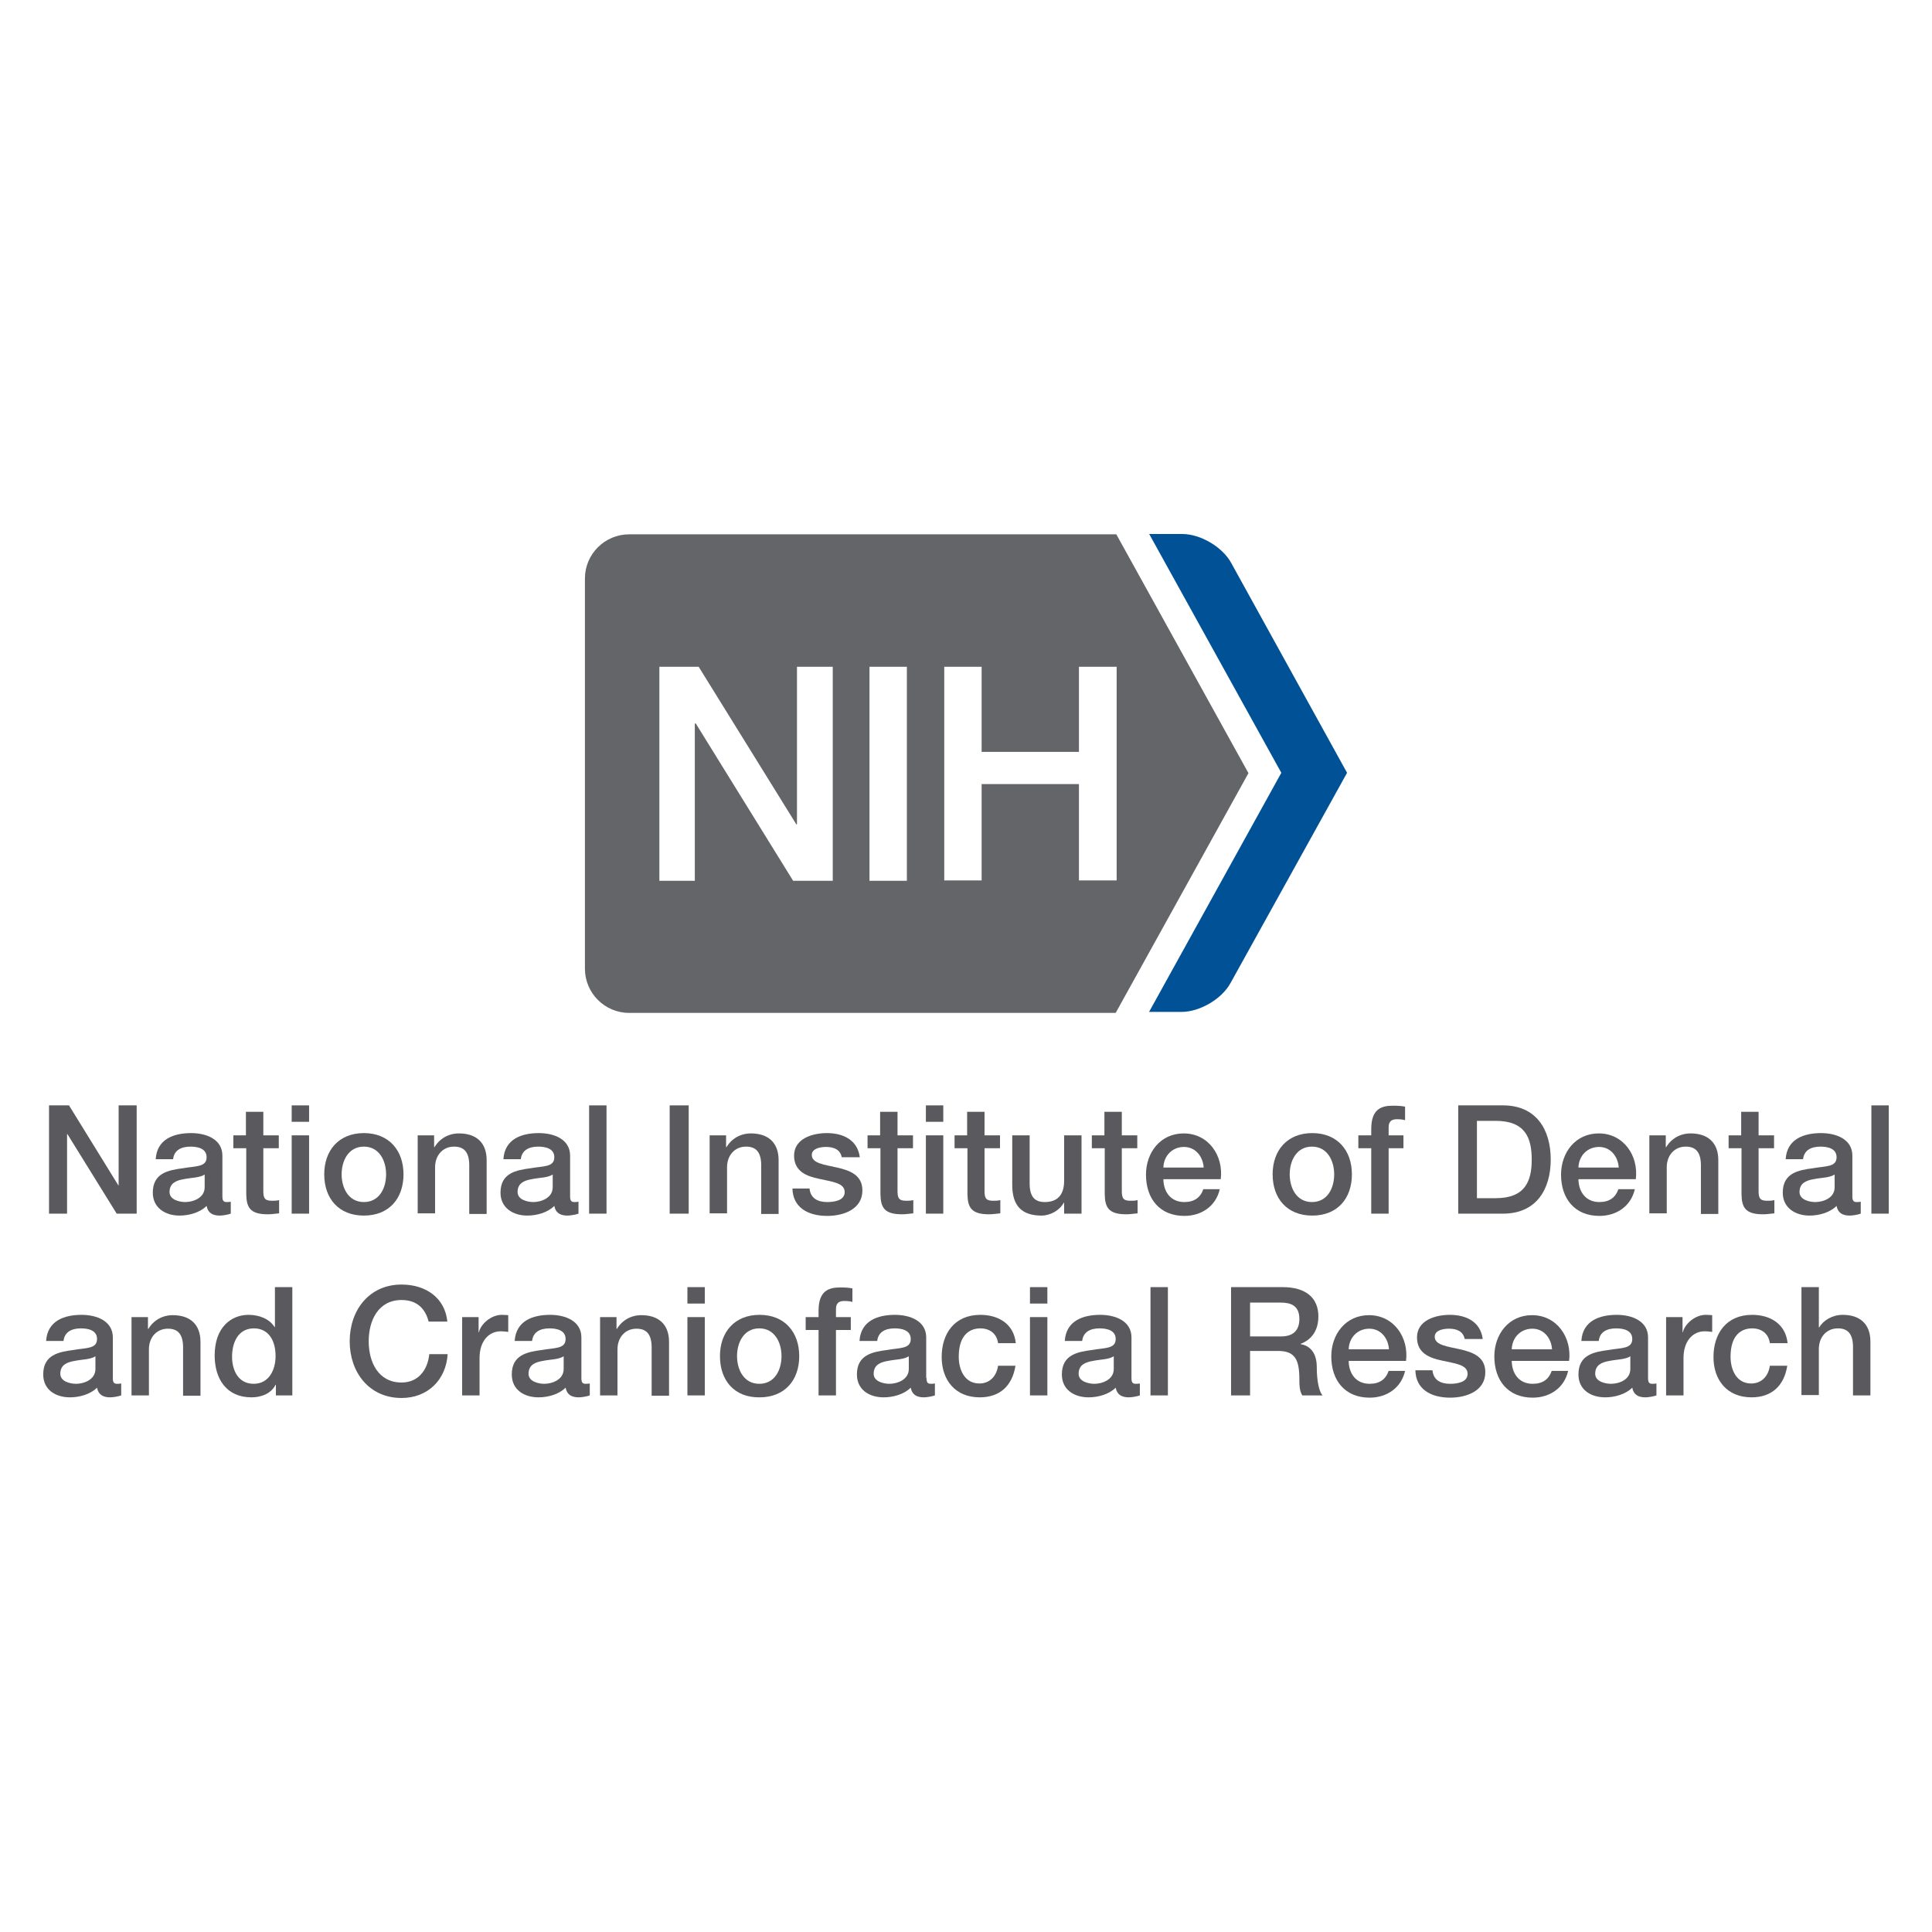
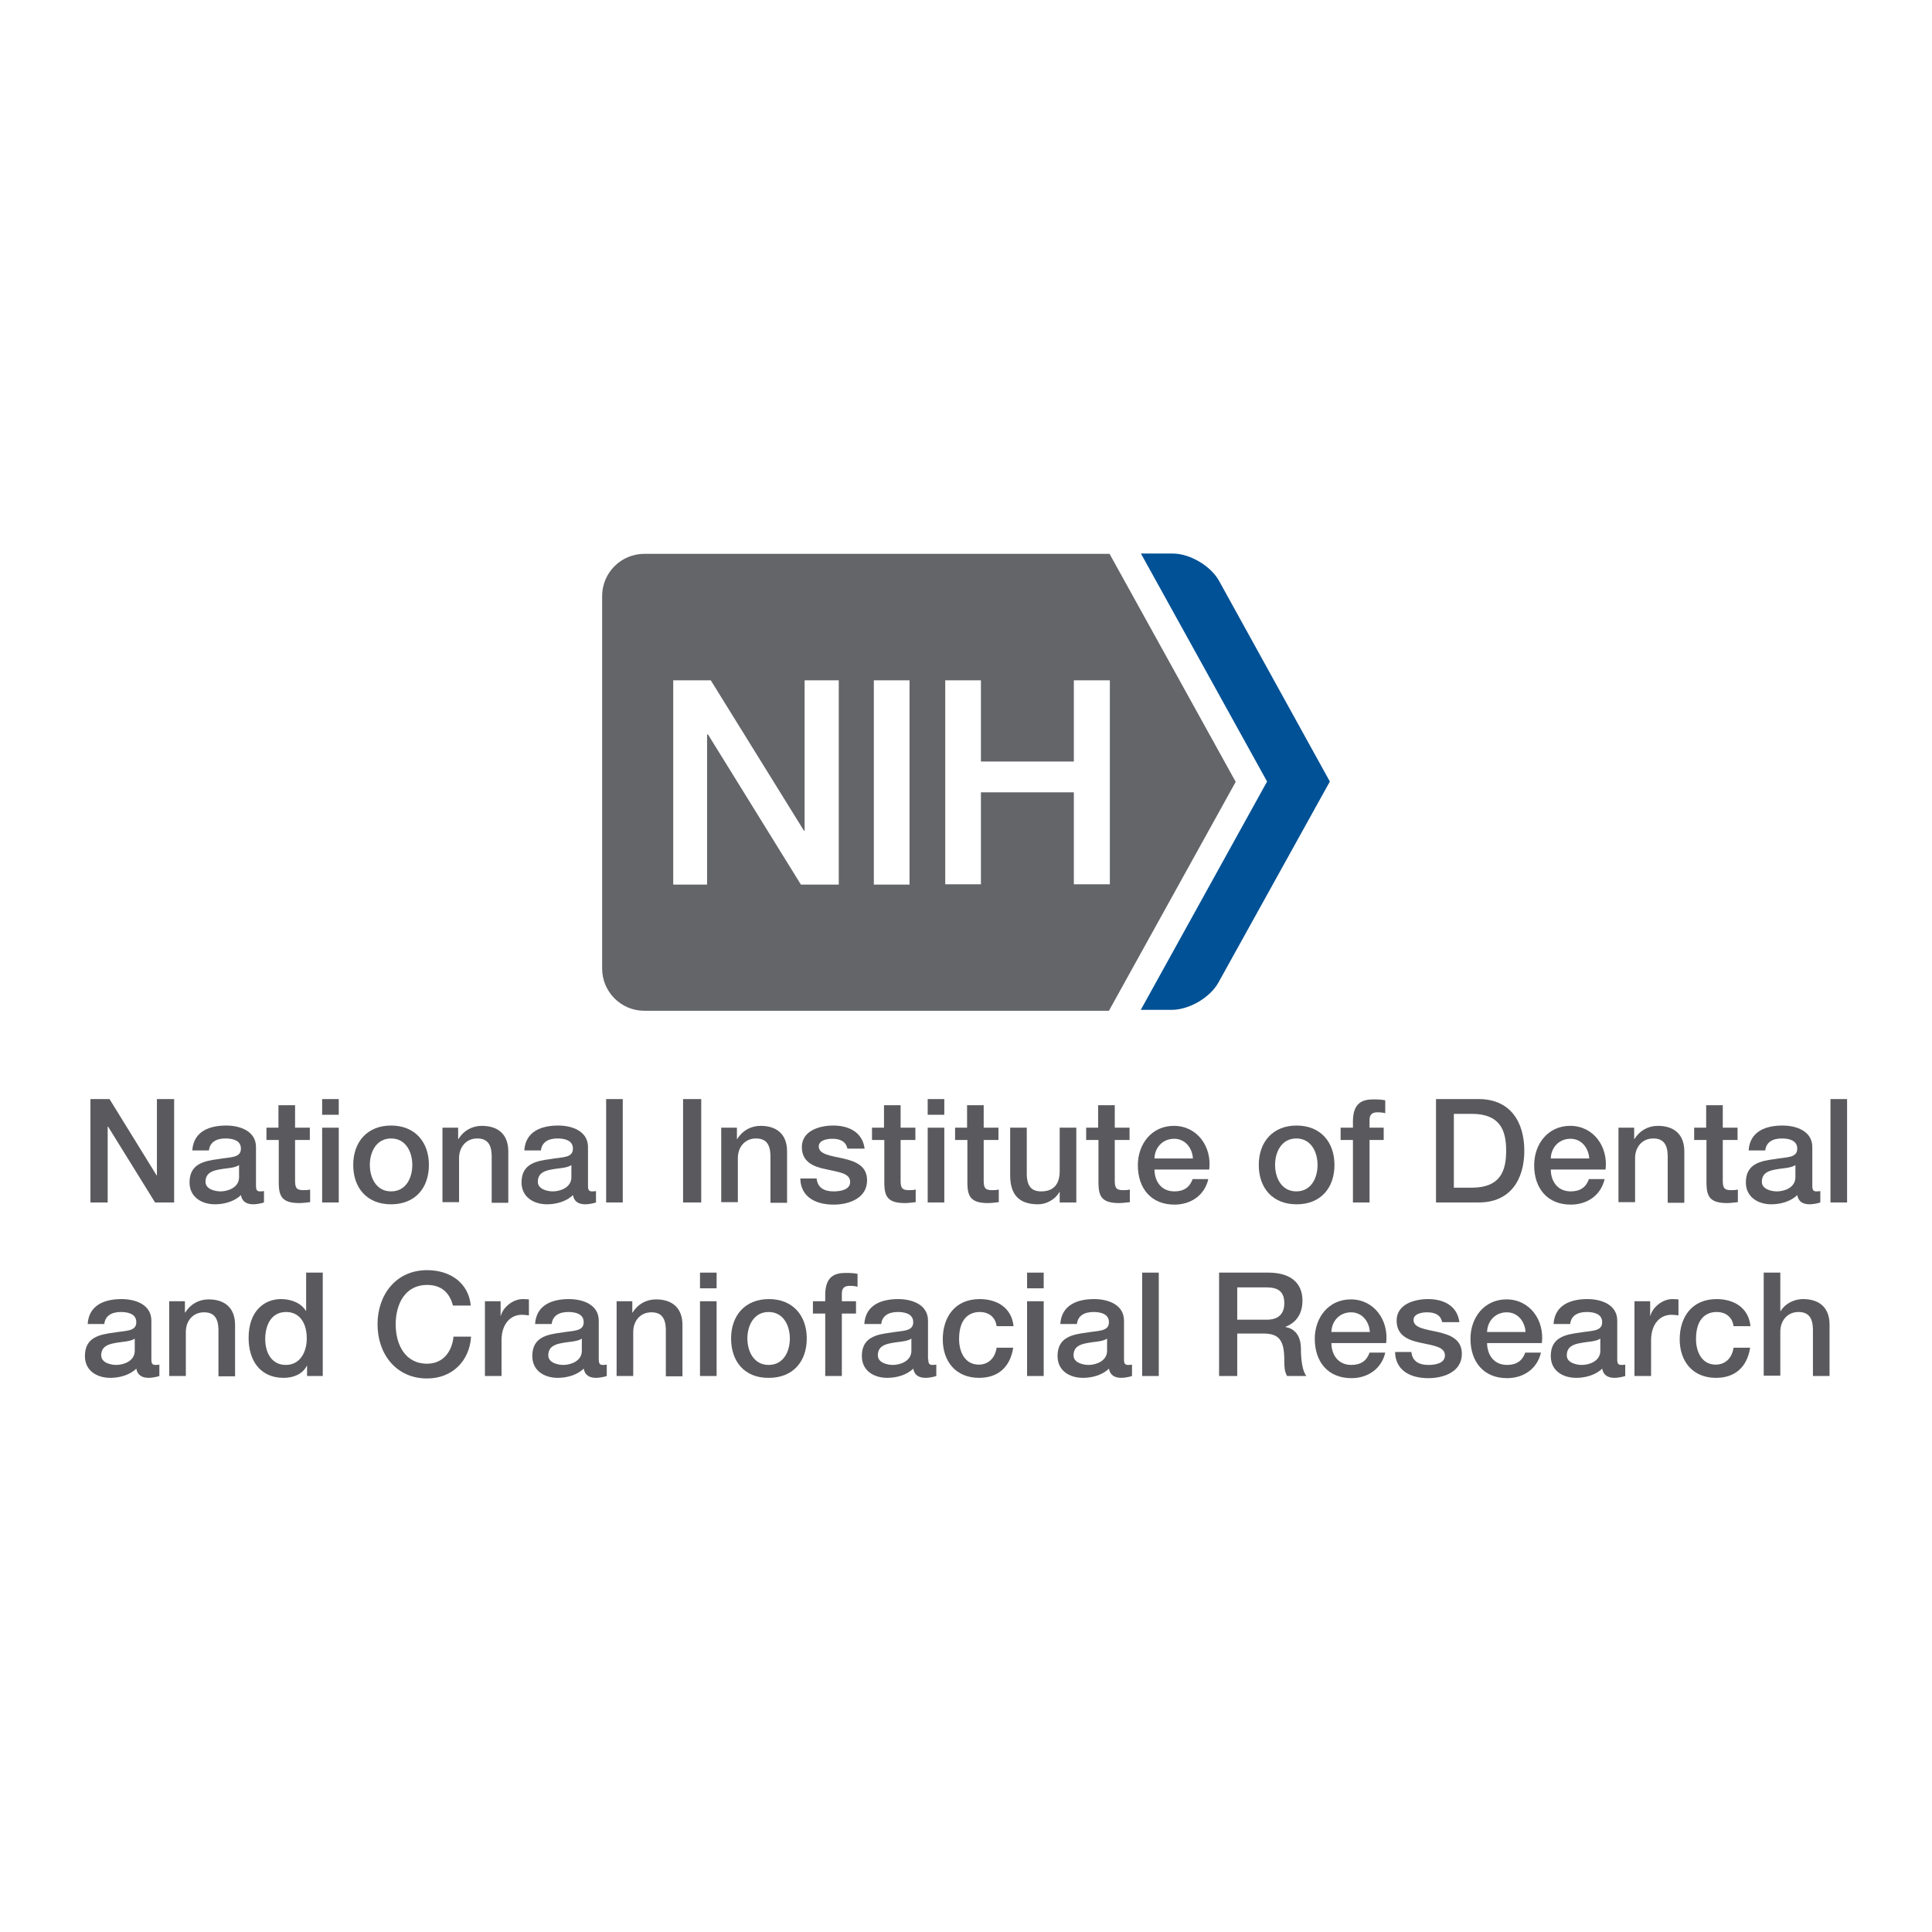
- <svg xmlns="http://www.w3.org/2000/svg" width="100%" height="100%" viewBox="0 0 920 920" version="1.1" xml:space="preserve" style="fill-rule:evenodd;clip-rule:evenodd;stroke-linejoin:round;stroke-miterlimit:2;">
-   <g transform="matrix(1,0,0,1,0,360)">
+ <svg xmlns="http://www.w3.org/2000/svg" width="100%" height="100%" viewBox="0 0 200 200" version="1.1" xml:space="preserve" style="fill-rule:evenodd;clip-rule:evenodd;stroke-linejoin:round;stroke-miterlimit:2;">
+   <g transform="matrix(0.20757,0,0,0.20757,4.51781,79.2429)">
    <g>
      <g transform="matrix(1.53455,0,0,1.53455,266.723,-145.298)">
        <path d="M172.7,67L172.7,133.3L161,133.3L161,103.4L130.8,103.4L130.8,133.3L119.2,133.3L119.2,67L130.8,67L130.8,93.4L161,93.4L161,67L172.7,67ZM107.6,133.4L96,133.4L96,67L107.6,67L107.6,133.4ZM84.6,133.4L72.3,133.4L42.1,84.6L41.8,84.6L41.8,133.4L30.8,133.4L30.8,67L43,67L73.3,115.9L73.5,115.9L73.5,67L84.6,67L84.6,133.4ZM213.6,100L172.6,25.9L21.4,25.9C13.9,25.9 7.7,32 7.7,39.6L7.7,160.7C7.7,168.2 13.8,174.4 21.4,174.4L172.4,174.4L213.6,100Z" style="fill:rgb(100,101,105);fill-rule:nonzero;" />
        <path d="M182.7,174.2L223.8,99.9L182.8,25.8L193.1,25.8C198.7,25.8 205.5,29.8 208.2,34.7L244.2,99.9L208,165.2C205.3,170.1 198.5,174.1 192.8,174.1L182.7,174.1L182.7,174.2Z" style="fill:rgb(0,81,149);fill-rule:nonzero;" />
      </g>
      <g transform="matrix(1.53455,0,0,1.53455,-397.89,82.7363)">
        <path d="M274.5,54.5L280.7,54.5L296,79.3L296.1,79.3L296.1,54.5L301.7,54.5L301.7,88.1L295.5,88.1L280.2,63.4L280.1,63.4L280.1,88.1L274.5,88.1L274.5,54.5Z" style="fill:rgb(90,90,94);fill-rule:nonzero;" />
        <path d="M328.3,82.7C328.3,84 328.6,84.5 329.6,84.5C329.9,84.5 330.4,84.5 330.9,84.4L330.9,88.1C330.1,88.4 328.4,88.7 327.5,88.7C325.3,88.7 323.8,87.9 323.4,85.7C321.3,87.8 317.9,88.7 315,88.7C310.6,88.7 306.7,86.3 306.7,81.6C306.7,75.5 311.5,74.6 316.1,74C320,73.3 323.4,73.7 323.4,70.6C323.4,67.8 320.5,67.3 318.4,67.3C315.4,67.3 313.3,68.5 313,71.2L307.6,71.2C308,64.9 313.3,63.1 318.6,63.1C323.3,63.1 328.3,65 328.3,70.1L328.3,82.7ZM322.9,75.9C321.3,77 318.7,76.9 316.3,77.4C314,77.8 311.9,78.6 311.9,81.4C311.9,83.8 315,84.5 316.8,84.5C319.1,84.5 322.8,83.3 322.8,79.9L322.8,75.9L322.9,75.9Z" style="fill:rgb(90,90,94);fill-rule:nonzero;" />
        <path d="M331.6,63.8L335.6,63.8L335.6,56.5L341,56.5L341,63.8L345.8,63.8L345.8,67.8L341,67.8L341,80.8C341,83 341.2,84.1 343.6,84.1C344.4,84.1 345.1,84.1 345.9,83.9L345.9,88C344.7,88.1 343.6,88.3 342.4,88.3C336.8,88.3 335.8,86.1 335.7,82.1L335.7,67.8L331.7,67.8L331.7,63.8L331.6,63.8Z" style="fill:rgb(90,90,94);fill-rule:nonzero;" />
        <path d="M349.8,54.5L355.2,54.5L355.2,59.6L349.8,59.6L349.8,54.5ZM349.8,63.8L355.2,63.8L355.2,88.1L349.8,88.1L349.8,63.8Z" style="fill:rgb(90,90,94);fill-rule:nonzero;" />
        <path d="M359.9,75.9C359.9,68.5 364.4,63.1 372.2,63.1C380,63.1 384.5,68.5 384.5,75.9C384.5,83.4 380,88.7 372.2,88.7C364.4,88.7 359.9,83.4 359.9,75.9ZM379.1,75.9C379.1,71.7 377,67.3 372.2,67.3C367.4,67.3 365.3,71.7 365.3,75.9C365.3,80.1 367.4,84.5 372.2,84.5C377,84.5 379.1,80.2 379.1,75.9Z" style="fill:rgb(90,90,94);fill-rule:nonzero;" />
        <path d="M388.9,63.8L394,63.8L394,67.4L394.1,67.5C395.7,64.8 398.5,63.2 401.7,63.2C407,63.2 410.3,66 410.3,71.5L410.3,88.2L404.9,88.2L404.9,72.8C404.8,69 403.3,67.3 400.2,67.3C396.6,67.3 394.3,70.1 394.3,73.7L394.3,88L388.9,88L388.9,63.8Z" style="fill:rgb(90,90,94);fill-rule:nonzero;" />
        <path d="M436.2,82.7C436.2,84 436.5,84.5 437.5,84.5C437.8,84.5 438.3,84.5 438.8,84.4L438.8,88.1C438,88.4 436.3,88.7 435.4,88.7C433.2,88.7 431.7,87.9 431.3,85.7C429.2,87.8 425.8,88.7 422.9,88.7C418.5,88.7 414.6,86.3 414.6,81.6C414.6,75.5 419.4,74.6 424,74C427.9,73.3 431.3,73.7 431.3,70.6C431.3,67.8 428.4,67.3 426.3,67.3C423.3,67.3 421.2,68.5 420.9,71.2L415.5,71.2C415.9,64.9 421.2,63.1 426.5,63.1C431.2,63.1 436.2,65 436.2,70.1L436.2,82.7ZM430.9,75.9C429.3,77 426.7,76.9 424.3,77.4C422,77.8 419.9,78.6 419.9,81.4C419.9,83.8 423,84.5 424.8,84.5C427.1,84.5 430.8,83.3 430.8,79.9L430.8,75.9L430.9,75.9Z" style="fill:rgb(90,90,94);fill-rule:nonzero;" />
-         <rect x="442.1" y="54.5" width="5.4" height="33.6" style="fill:rgb(90,90,94);fill-rule:nonzero;" />
-         <rect x="467.1" y="54.5" width="5.9" height="33.6" style="fill:rgb(90,90,94);fill-rule:nonzero;" />
+         <rect x="442.1" y="54.5" width="5.4" height="33.6" style="fill:rgb(90,90,94);" />
+         <rect x="467.1" y="54.5" width="5.9" height="33.6" style="fill:rgb(90,90,94);" />
        <path d="M479.5,63.8L484.6,63.8L484.6,67.4L484.7,67.5C486.3,64.8 489.1,63.2 492.3,63.2C497.6,63.2 500.9,66 500.9,71.5L500.9,88.2L495.5,88.2L495.5,72.8C495.4,69 493.9,67.3 490.8,67.3C487.2,67.3 484.9,70.1 484.9,73.7L484.9,88L479.5,88L479.5,63.8Z" style="fill:rgb(90,90,94);fill-rule:nonzero;" />
        <path d="M510.5,80.3C510.8,83.4 513.1,84.5 516,84.5C518,84.5 521.5,84.1 521.4,81.3C521.3,78.5 517.4,78.2 513.5,77.3C509.6,76.5 505.7,75 505.7,70.1C505.7,64.8 511.4,63.1 515.9,63.1C520.9,63.1 525.4,65.2 526.1,70.6L520.5,70.6C520,68.1 517.9,67.4 515.6,67.4C514,67.4 511.2,67.8 511.2,69.9C511.2,72.5 515.1,72.9 519.1,73.8C523,74.7 526.9,76.1 526.9,80.9C526.9,86.7 521.1,88.8 516,88.8C509.9,88.8 505.3,86.1 505.2,80.3L510.5,80.3Z" style="fill:rgb(90,90,94);fill-rule:nonzero;" />
        <path d="M528.4,63.8L532.4,63.8L532.4,56.5L537.8,56.5L537.8,63.8L542.6,63.8L542.6,67.8L537.8,67.8L537.8,80.8C537.8,83 538,84.1 540.4,84.1C541.2,84.1 541.9,84.1 542.7,83.9L542.7,88C541.5,88.1 540.4,88.3 539.2,88.3C533.6,88.3 532.6,86.1 532.5,82.1L532.5,67.8L528.5,67.8L528.5,63.8L528.4,63.8Z" style="fill:rgb(90,90,94);fill-rule:nonzero;" />
        <path d="M546.6,54.5L552,54.5L552,59.6L546.6,59.6L546.6,54.5ZM546.6,63.8L552,63.8L552,88.1L546.6,88.1L546.6,63.8Z" style="fill:rgb(90,90,94);fill-rule:nonzero;" />
        <path d="M555.4,63.8L559.4,63.8L559.4,56.5L564.8,56.5L564.8,63.8L569.6,63.8L569.6,67.8L564.8,67.8L564.8,80.8C564.8,83 565,84.1 567.4,84.1C568.2,84.1 568.9,84.1 569.7,83.9L569.7,88C568.5,88.1 567.4,88.3 566.2,88.3C560.6,88.3 559.6,86.1 559.5,82.1L559.5,67.8L555.5,67.8L555.5,63.8L555.4,63.8Z" style="fill:rgb(90,90,94);fill-rule:nonzero;" />
        <path d="M594.9,88.1L589.5,88.1L589.5,84.7L589.4,84.7C588.1,87.1 585.2,88.7 582.5,88.7C576.2,88.7 573.4,85.5 573.4,79.2L573.4,63.8L578.8,63.8L578.8,78.7C578.8,83 580.5,84.5 583.5,84.5C588,84.5 589.5,81.6 589.5,77.9L589.5,63.8L594.9,63.8L594.9,88.1Z" style="fill:rgb(90,90,94);fill-rule:nonzero;" />
        <path d="M598,63.8L602,63.8L602,56.5L607.4,56.5L607.4,63.8L612.2,63.8L612.2,67.8L607.4,67.8L607.4,80.8C607.4,83 607.6,84.1 610,84.1C610.8,84.1 611.5,84.1 612.3,83.9L612.3,88C611.1,88.1 610,88.3 608.8,88.3C603.2,88.3 602.2,86.1 602.1,82.1L602.1,67.8L598.1,67.8L598.1,63.8L598,63.8Z" style="fill:rgb(90,90,94);fill-rule:nonzero;" />
        <path d="M620.3,77.3C620.3,81.1 622.4,84.5 626.8,84.5C629.9,84.5 631.8,83.1 632.7,80.5L637.8,80.5C636.6,85.8 632.1,88.8 626.8,88.8C619.2,88.8 614.9,83.5 614.9,76C614.9,69.1 619.4,63.2 626.6,63.2C634.3,63.2 639,70.1 638.1,77.4L620.3,77.4L620.3,77.3ZM632.8,73.8C632.6,70.4 630.3,67.4 626.7,67.4C623,67.4 620.4,70.2 620.3,73.8L632.8,73.8Z" style="fill:rgb(90,90,94);fill-rule:nonzero;" />
        <path d="M654.2,75.9C654.2,68.5 658.7,63.1 666.5,63.1C674.3,63.1 678.8,68.5 678.8,75.9C678.8,83.4 674.3,88.7 666.5,88.7C658.7,88.7 654.2,83.4 654.2,75.9ZM673.3,75.9C673.3,71.7 671.2,67.3 666.4,67.3C661.6,67.3 659.5,71.7 659.5,75.9C659.5,80.1 661.6,84.5 666.4,84.5C671.2,84.5 673.3,80.2 673.3,75.9Z" style="fill:rgb(90,90,94);fill-rule:nonzero;" />
        <path d="M680.8,63.8L684.8,63.8L684.8,61.8C684.8,55.6 688,54.6 691.5,54.6C693.2,54.6 694.4,54.7 695.3,54.9L695.3,59.1C694.6,58.9 693.9,58.8 692.8,58.8C691.3,58.8 690.2,59.3 690.2,61.3L690.2,63.8L694.8,63.8L694.8,67.8L690.2,67.8L690.2,88.1L684.8,88.1L684.8,67.8L680.8,67.8L680.8,63.8Z" style="fill:rgb(90,90,94);fill-rule:nonzero;" />
        <path d="M711.8,54.5L725.7,54.5C736,54.5 740.5,62 740.5,71.3C740.5,80.6 736,88.1 725.7,88.1L711.8,88.1L711.8,54.5ZM717.6,83.3L723.4,83.3C732.6,83.3 734.6,78 734.6,71.3C734.6,64.6 732.6,59.3 723.4,59.3L717.6,59.3L717.6,83.3Z" style="fill:rgb(90,90,94);fill-rule:nonzero;" />
        <path d="M749.1,77.3C749.1,81.1 751.2,84.5 755.6,84.5C758.7,84.5 760.6,83.1 761.5,80.5L766.6,80.5C765.4,85.8 760.9,88.8 755.6,88.8C748,88.8 743.7,83.5 743.7,76C743.7,69.1 748.2,63.2 755.4,63.2C763.1,63.2 767.8,70.1 766.9,77.4L749.1,77.4L749.1,77.3ZM761.6,73.8C761.4,70.4 759.1,67.4 755.5,67.4C751.8,67.4 749.2,70.2 749.1,73.8L761.6,73.8Z" style="fill:rgb(90,90,94);fill-rule:nonzero;" />
        <path d="M771.1,63.8L776.2,63.8L776.2,67.4L776.3,67.5C777.9,64.8 780.7,63.2 783.9,63.2C789.2,63.2 792.5,66 792.5,71.5L792.5,88.2L787.1,88.2L787.1,72.8C787,69 785.5,67.3 782.4,67.3C778.8,67.3 776.5,70.1 776.5,73.7L776.5,88L771.1,88L771.1,63.8Z" style="fill:rgb(90,90,94);fill-rule:nonzero;" />
        <path d="M795.6,63.8L799.6,63.8L799.6,56.5L805,56.5L805,63.8L809.8,63.8L809.8,67.8L805,67.8L805,80.8C805,83 805.2,84.1 807.6,84.1C808.4,84.1 809.1,84.1 809.9,83.9L809.9,88C808.7,88.1 807.6,88.3 806.4,88.3C800.8,88.3 799.8,86.1 799.7,82.1L799.7,67.8L795.7,67.8L795.7,63.8L795.6,63.8Z" style="fill:rgb(90,90,94);fill-rule:nonzero;" />
        <path d="M834.1,82.7C834.1,84 834.4,84.5 835.4,84.5C835.7,84.5 836.2,84.5 836.7,84.4L836.7,88.1C835.9,88.4 834.2,88.7 833.3,88.7C831.1,88.7 829.6,87.9 829.2,85.7C827.1,87.8 823.7,88.7 820.8,88.7C816.4,88.7 812.5,86.3 812.5,81.6C812.5,75.5 817.3,74.6 821.9,74C825.8,73.3 829.2,73.7 829.2,70.6C829.2,67.8 826.3,67.3 824.2,67.3C821.2,67.3 819.1,68.5 818.8,71.2L813.4,71.2C813.8,64.9 819.1,63.1 824.4,63.1C829.1,63.1 834.1,65 834.1,70.1L834.1,82.7ZM828.7,75.9C827.1,77 824.5,76.9 822.1,77.4C819.8,77.8 817.7,78.6 817.7,81.4C817.7,83.8 820.8,84.5 822.6,84.5C825,84.5 828.6,83.3 828.6,79.9L828.6,75.9L828.7,75.9Z" style="fill:rgb(90,90,94);fill-rule:nonzero;" />
-         <rect x="840" y="54.5" width="5.4" height="33.6" style="fill:rgb(90,90,94);fill-rule:nonzero;" />
+         <rect x="840" y="54.5" width="5.4" height="33.6" style="fill:rgb(90,90,94);" />
        <path d="M294.3,139.1C294.3,140.4 294.6,140.9 295.6,140.9C295.9,140.9 296.4,140.9 296.9,140.8L296.9,144.5C296.1,144.8 294.4,145.1 293.5,145.1C291.3,145.1 289.8,144.3 289.4,142.1C287.3,144.2 283.9,145.1 281,145.1C276.6,145.1 272.7,142.8 272.7,138C272.7,131.9 277.5,131 282.1,130.4C286,129.7 289.4,130.1 289.4,127C289.4,124.2 286.5,123.7 284.4,123.7C281.4,123.7 279.3,124.9 279,127.6L273.6,127.6C274,121.3 279.3,119.5 284.6,119.5C289.3,119.5 294.3,121.4 294.3,126.5L294.3,139.1ZM289,132.3C287.4,133.4 284.8,133.3 282.4,133.8C280.1,134.2 278,135 278,137.8C278,140.2 281.1,140.9 282.9,140.9C285.2,140.9 288.9,139.7 288.9,136.3L288.9,132.3L289,132.3Z" style="fill:rgb(90,90,94);fill-rule:nonzero;" />
        <path d="M300.1,120.2L305.2,120.2L305.2,123.8L305.3,123.9C306.9,121.2 309.7,119.6 312.9,119.6C318.2,119.6 321.5,122.4 321.5,127.9L321.5,144.6L316.1,144.6L316.1,129.3C316,125.5 314.5,123.8 311.4,123.8C307.8,123.8 305.5,126.6 305.5,130.2L305.5,144.5L300.1,144.5L300.1,120.2Z" style="fill:rgb(90,90,94);fill-rule:nonzero;" />
        <path d="M350,144.5L344.9,144.5L344.9,141.2L344.8,141.2C343.4,144 340.3,145.1 337.3,145.1C329.6,145.1 325.9,139.4 325.9,132.1C325.9,123.3 331.1,119.5 336.4,119.5C339.5,119.5 342.8,120.6 344.5,123.3L344.6,123.3L344.6,110.9L350,110.9L350,144.5ZM338,140.9C342.8,140.9 344.8,136.5 344.8,132.3C344.8,126.9 342.2,123.7 338.1,123.7C333.1,123.7 331.3,128.2 331.3,132.5C331.3,136.8 333.3,140.9 338,140.9Z" style="fill:rgb(90,90,94);fill-rule:nonzero;" />
        <path d="M392.3,121.6C391.3,117.7 388.8,114.9 383.9,114.9C376.7,114.9 373.7,121.2 373.7,127.7C373.7,134.2 376.7,140.5 383.9,140.5C389.1,140.5 392,136.6 392.5,131.7L398.2,131.7C397.7,139.7 392,145.3 383.9,145.3C373.8,145.3 367.8,137.3 367.8,127.7C367.8,118.1 373.8,110.1 383.9,110.1C391.5,110.1 397.4,114.3 398.1,121.6L392.3,121.6Z" style="fill:rgb(90,90,94);fill-rule:nonzero;" />
        <path d="M402.7,120.2L407.8,120.2L407.8,124.9L407.9,124.9C408.5,122.3 411.7,119.5 415,119.5C416.2,119.5 416.6,119.6 417,119.6L417,124.8C416.2,124.7 415.4,124.6 414.7,124.6C411,124.6 408.1,127.6 408.1,132.9L408.1,144.5L402.7,144.5L402.7,120.2Z" style="fill:rgb(90,90,94);fill-rule:nonzero;" />
        <path d="M439.7,139.1C439.7,140.4 440,140.9 441,140.9C441.3,140.9 441.8,140.9 442.3,140.8L442.3,144.5C441.5,144.8 439.8,145.1 438.9,145.1C436.7,145.1 435.2,144.3 434.8,142.1C432.7,144.2 429.3,145.1 426.4,145.1C422,145.1 418.1,142.8 418.1,138C418.1,131.9 422.9,131 427.5,130.4C431.4,129.7 434.8,130.1 434.8,127C434.8,124.2 431.9,123.7 429.8,123.7C426.8,123.7 424.7,124.9 424.4,127.6L419,127.6C419.4,121.3 424.7,119.5 430,119.5C434.7,119.5 439.7,121.4 439.7,126.5L439.7,139.1ZM434.3,132.3C432.7,133.4 430.1,133.3 427.7,133.8C425.4,134.2 423.3,135 423.3,137.8C423.3,140.2 426.4,140.9 428.2,140.9C430.5,140.9 434.2,139.7 434.2,136.3L434.2,132.3L434.3,132.3Z" style="fill:rgb(90,90,94);fill-rule:nonzero;" />
        <path d="M445.5,120.2L450.6,120.2L450.6,123.8L450.7,123.9C452.3,121.2 455.1,119.6 458.3,119.6C463.6,119.6 466.9,122.4 466.9,127.9L466.9,144.6L461.5,144.6L461.5,129.3C461.4,125.5 459.9,123.8 456.8,123.8C453.2,123.8 450.9,126.6 450.9,130.2L450.9,144.5L445.5,144.5L445.5,120.2Z" style="fill:rgb(90,90,94);fill-rule:nonzero;" />
        <path d="M472.6,110.9L478,110.9L478,116L472.6,116L472.6,110.9ZM472.6,120.2L478,120.2L478,144.5L472.6,144.5L472.6,120.2Z" style="fill:rgb(90,90,94);fill-rule:nonzero;" />
        <path d="M482.7,132.3C482.7,124.9 487.2,119.5 495,119.5C502.8,119.5 507.3,124.9 507.3,132.3C507.3,139.8 502.8,145.1 495,145.1C487.1,145.2 482.7,139.8 482.7,132.3ZM501.8,132.3C501.8,128.1 499.7,123.7 494.9,123.7C490.1,123.7 488,128.1 488,132.3C488,136.5 490.1,140.9 494.9,140.9C499.7,140.9 501.8,136.6 501.8,132.3Z" style="fill:rgb(90,90,94);fill-rule:nonzero;" />
        <path d="M509.3,120.2L513.3,120.2L513.3,118.2C513.3,112 516.5,111 520,111C521.7,111 522.9,111.1 523.8,111.3L523.8,115.5C523.1,115.3 522.4,115.2 521.3,115.2C519.8,115.2 518.7,115.7 518.7,117.7L518.7,120.2L523.3,120.2L523.3,124.2L518.7,124.2L518.7,144.5L513.3,144.5L513.3,124.2L509.3,124.2L509.3,120.2Z" style="fill:rgb(90,90,94);fill-rule:nonzero;" />
        <path d="M546.8,139.1C546.8,140.4 547.1,140.9 548.1,140.9C548.4,140.9 548.9,140.9 549.4,140.8L549.4,144.5C548.6,144.8 546.9,145.1 546,145.1C543.8,145.1 542.3,144.3 541.9,142.1C539.8,144.2 536.4,145.1 533.5,145.1C529.1,145.1 525.2,142.8 525.2,138C525.2,131.9 530,131 534.6,130.4C538.5,129.7 541.9,130.1 541.9,127C541.9,124.2 539,123.7 536.9,123.7C533.9,123.7 531.8,124.9 531.5,127.6L526,127.6C526.4,121.3 531.7,119.5 537,119.5C541.7,119.5 546.7,121.4 546.7,126.5L546.7,139.1L546.8,139.1ZM541.4,132.3C539.8,133.4 537.2,133.3 534.8,133.8C532.5,134.2 530.4,135 530.4,137.8C530.4,140.2 533.5,140.9 535.3,140.9C537.6,140.9 541.3,139.7 541.3,136.3L541.3,132.3L541.4,132.3Z" style="fill:rgb(90,90,94);fill-rule:nonzero;" />
        <path d="M569,128.3C568.6,125.3 566.4,123.7 563.5,123.7C560.7,123.7 556.8,125.2 556.8,132.5C556.8,136.5 558.6,140.8 563.2,140.8C566.3,140.8 568.5,138.7 569,135.3L574.4,135.3C573.4,141.6 569.5,145.1 563.3,145.1C555.7,145.1 551.5,139.7 551.5,132.6C551.5,125.3 555.5,119.5 563.5,119.5C569.1,119.5 573.9,122.3 574.5,128.3L569,128.3Z" style="fill:rgb(90,90,94);fill-rule:nonzero;" />
        <path d="M578.9,110.9L584.3,110.9L584.3,116L578.9,116L578.9,110.9ZM578.9,120.2L584.3,120.2L584.3,144.5L578.9,144.5L578.9,120.2Z" style="fill:rgb(90,90,94);fill-rule:nonzero;" />
        <path d="M610.4,139.1C610.4,140.4 610.7,140.9 611.7,140.9C612,140.9 612.5,140.9 613,140.8L613,144.5C612.2,144.8 610.5,145.1 609.6,145.1C607.4,145.1 605.9,144.3 605.5,142.1C603.4,144.2 600,145.1 597.1,145.1C592.7,145.1 588.8,142.8 588.8,138C588.8,131.9 593.6,131 598.2,130.4C602.1,129.7 605.5,130.1 605.5,127C605.5,124.2 602.6,123.7 600.5,123.7C597.5,123.7 595.4,124.9 595.1,127.6L589.7,127.6C590.1,121.3 595.4,119.5 600.7,119.5C605.4,119.5 610.4,121.4 610.4,126.5L610.4,139.1ZM605,132.3C603.4,133.4 600.8,133.3 598.4,133.8C596.1,134.2 594,135 594,137.8C594,140.2 597.1,140.9 598.9,140.9C601.2,140.9 604.9,139.7 604.9,136.3L604.9,132.3L605,132.3Z" style="fill:rgb(90,90,94);fill-rule:nonzero;" />
-         <rect x="616.3" y="110.9" width="5.4" height="33.6" style="fill:rgb(90,90,94);fill-rule:nonzero;" />
+         <rect x="616.3" y="110.9" width="5.4" height="33.6" style="fill:rgb(90,90,94);" />
        <path d="M641.3,110.9L657.3,110.9C664.6,110.9 668.4,114.3 668.4,120C668.4,126.4 663.9,128.1 662.9,128.5L662.9,128.6C664.9,128.9 667.9,130.4 667.9,135.7C667.9,139.6 668.5,143.2 669.7,144.5L663.4,144.5C662.5,143 662.5,141.2 662.5,139.6C662.5,133.4 661.2,130.7 655.8,130.7L647.2,130.7L647.2,144.5L641.3,144.5L641.3,110.9ZM647.2,126.2L656.8,126.2C660.5,126.2 662.5,124.4 662.5,120.8C662.5,116.5 659.7,115.7 656.7,115.7L647.2,115.7L647.2,126.2Z" style="fill:rgb(90,90,94);fill-rule:nonzero;" />
        <path d="M677.8,133.7C677.8,137.5 679.9,140.9 684.3,140.9C687.4,140.9 689.3,139.5 690.2,136.9L695.3,136.9C694.1,142.2 689.6,145.2 684.3,145.2C676.7,145.2 672.4,139.9 672.4,132.4C672.4,125.5 676.9,119.6 684.1,119.6C691.8,119.6 696.5,126.5 695.6,133.8L677.8,133.8L677.8,133.7ZM690.3,130.2C690.1,126.8 687.8,123.8 684.2,123.8C680.5,123.8 677.9,126.6 677.8,130.2L690.3,130.2Z" style="fill:rgb(90,90,94);fill-rule:nonzero;" />
        <path d="M703.8,136.7C704.1,139.8 706.4,140.9 709.3,140.9C711.3,140.9 714.8,140.5 714.7,137.7C714.6,134.9 710.7,134.6 706.8,133.7C702.9,132.9 699,131.4 699,126.5C699,121.2 704.7,119.5 709.2,119.5C714.2,119.5 718.7,121.6 719.4,127L713.8,127C713.3,124.5 711.2,123.8 708.9,123.8C707.3,123.8 704.5,124.2 704.5,126.3C704.5,128.9 708.4,129.3 712.4,130.2C716.3,131.1 720.2,132.5 720.2,137.3C720.2,143.1 714.4,145.2 709.3,145.2C703.2,145.2 698.6,142.5 698.5,136.7L703.8,136.7Z" style="fill:rgb(90,90,94);fill-rule:nonzero;" />
        <path d="M728.4,133.7C728.4,137.5 730.5,140.9 734.9,140.9C738,140.9 739.9,139.5 740.8,136.9L745.9,136.9C744.7,142.2 740.2,145.2 734.9,145.2C727.3,145.2 723,139.9 723,132.4C723,125.5 727.5,119.6 734.7,119.6C742.4,119.6 747.1,126.5 746.2,133.8L728.4,133.8L728.4,133.7ZM740.9,130.2C740.7,126.8 738.4,123.8 734.8,123.8C731.1,123.8 728.5,126.6 728.4,130.2L740.9,130.2Z" style="fill:rgb(90,90,94);fill-rule:nonzero;" />
        <path d="M770.7,139.1C770.7,140.4 771,140.9 772,140.9C772.3,140.9 772.8,140.9 773.3,140.8L773.3,144.5C772.5,144.8 770.8,145.1 769.9,145.1C767.7,145.1 766.2,144.3 765.8,142.1C763.7,144.2 760.3,145.1 757.4,145.1C753,145.1 749.1,142.8 749.1,138C749.1,131.9 753.9,131 758.5,130.4C762.4,129.7 765.8,130.1 765.8,127C765.8,124.2 762.9,123.7 760.8,123.7C757.8,123.7 755.7,124.9 755.4,127.6L750,127.6C750.4,121.3 755.7,119.5 761,119.5C765.7,119.5 770.7,121.4 770.7,126.5L770.7,139.1ZM765.3,132.3C763.7,133.4 761.1,133.3 758.7,133.8C756.4,134.2 754.3,135 754.3,137.8C754.3,140.2 757.4,140.9 759.2,140.9C761.6,140.9 765.2,139.7 765.2,136.3L765.2,132.3L765.3,132.3Z" style="fill:rgb(90,90,94);fill-rule:nonzero;" />
        <path d="M776.3,120.2L781.4,120.2L781.4,124.9L781.5,124.9C782.1,122.3 785.3,119.5 788.6,119.5C789.8,119.5 790.2,119.6 790.6,119.6L790.6,124.8C789.8,124.7 789,124.6 788.3,124.6C784.6,124.6 781.7,127.6 781.7,132.9L781.7,144.5L776.3,144.5L776.3,120.2Z" style="fill:rgb(90,90,94);fill-rule:nonzero;" />
        <path d="M808.5,128.3C808.1,125.3 805.9,123.7 803,123.7C800.2,123.7 796.3,125.2 796.3,132.5C796.3,136.5 798.1,140.8 802.7,140.8C805.8,140.8 808,138.7 808.5,135.3L813.9,135.3C812.9,141.6 809,145.1 802.8,145.1C795.2,145.1 791,139.7 791,132.6C791,125.3 795,119.5 803,119.5C808.6,119.5 813.4,122.3 814,128.3L808.5,128.3Z" style="fill:rgb(90,90,94);fill-rule:nonzero;" />
        <path d="M818.3,110.9L823.7,110.9L823.7,123.4L823.8,123.4C825.1,121.2 827.9,119.5 831.1,119.5C836.4,119.5 839.7,122.3 839.7,127.8L839.7,144.5L834.3,144.5L834.3,129.2C834.2,125.4 832.7,123.7 829.6,123.7C826,123.7 823.7,126.5 823.7,130.1L823.7,144.4L818.3,144.4L818.3,110.9Z" style="fill:rgb(90,90,94);fill-rule:nonzero;" />
      </g>
    </g>
  </g>
</svg>
